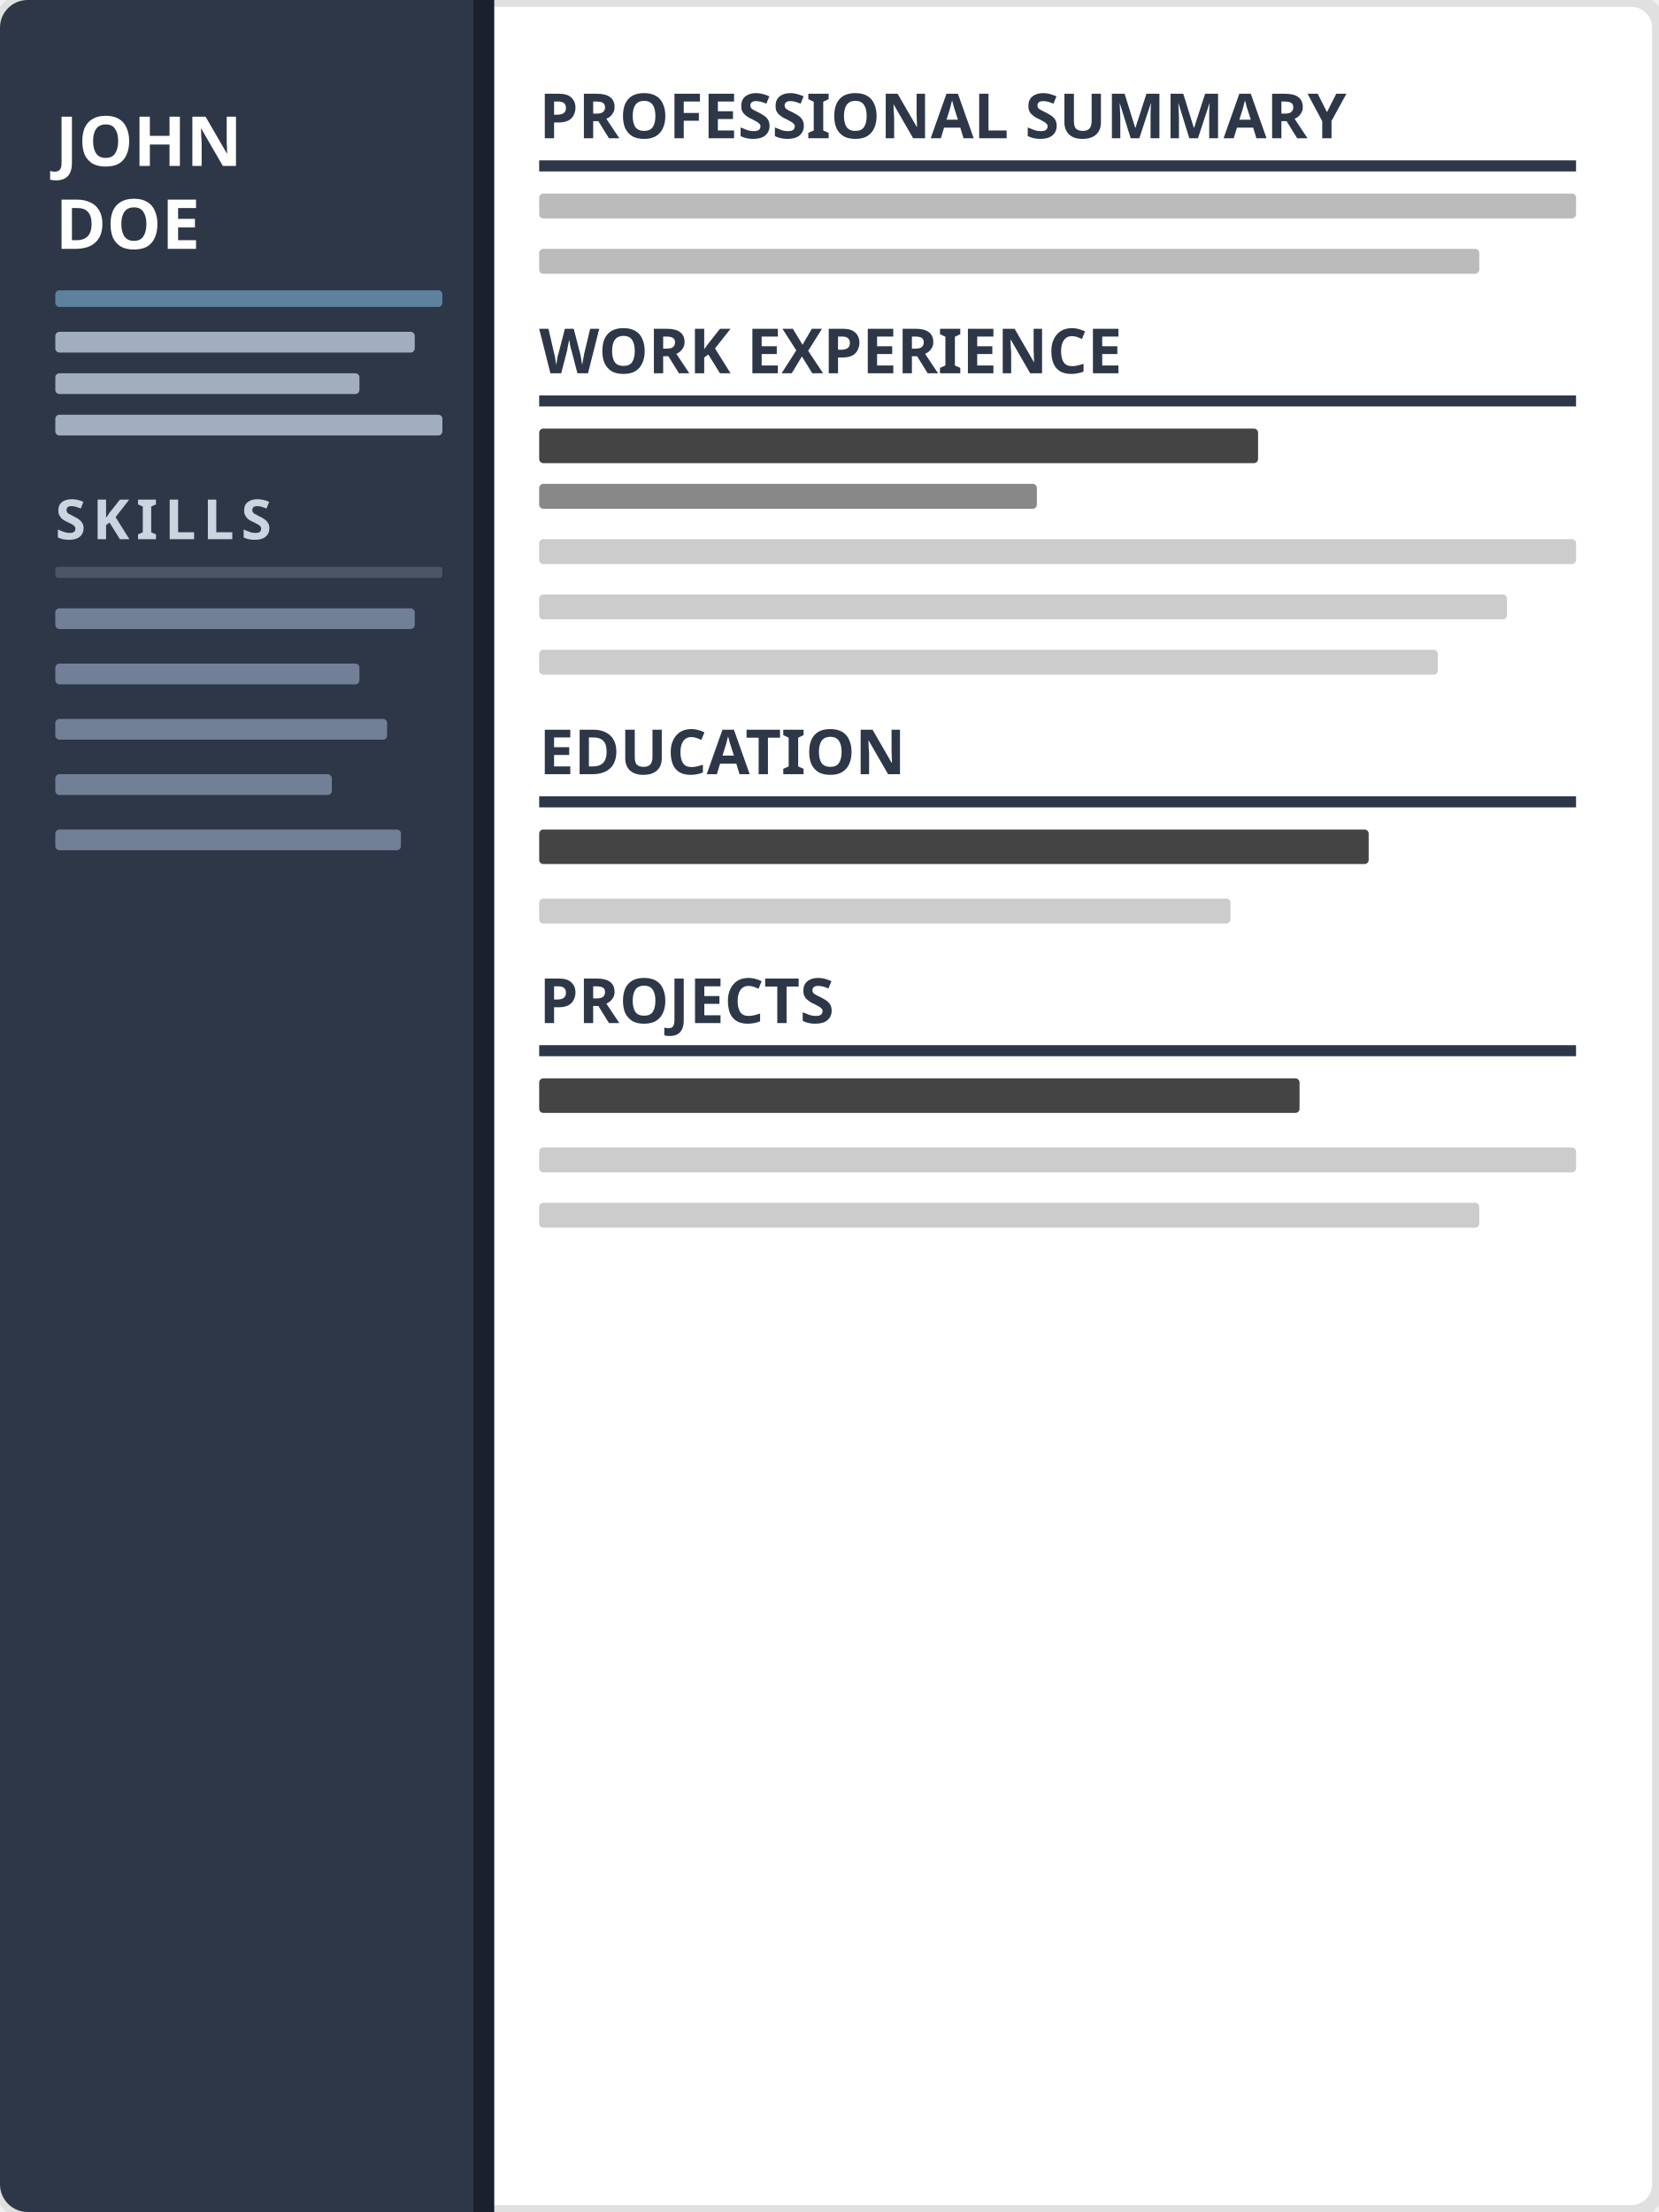
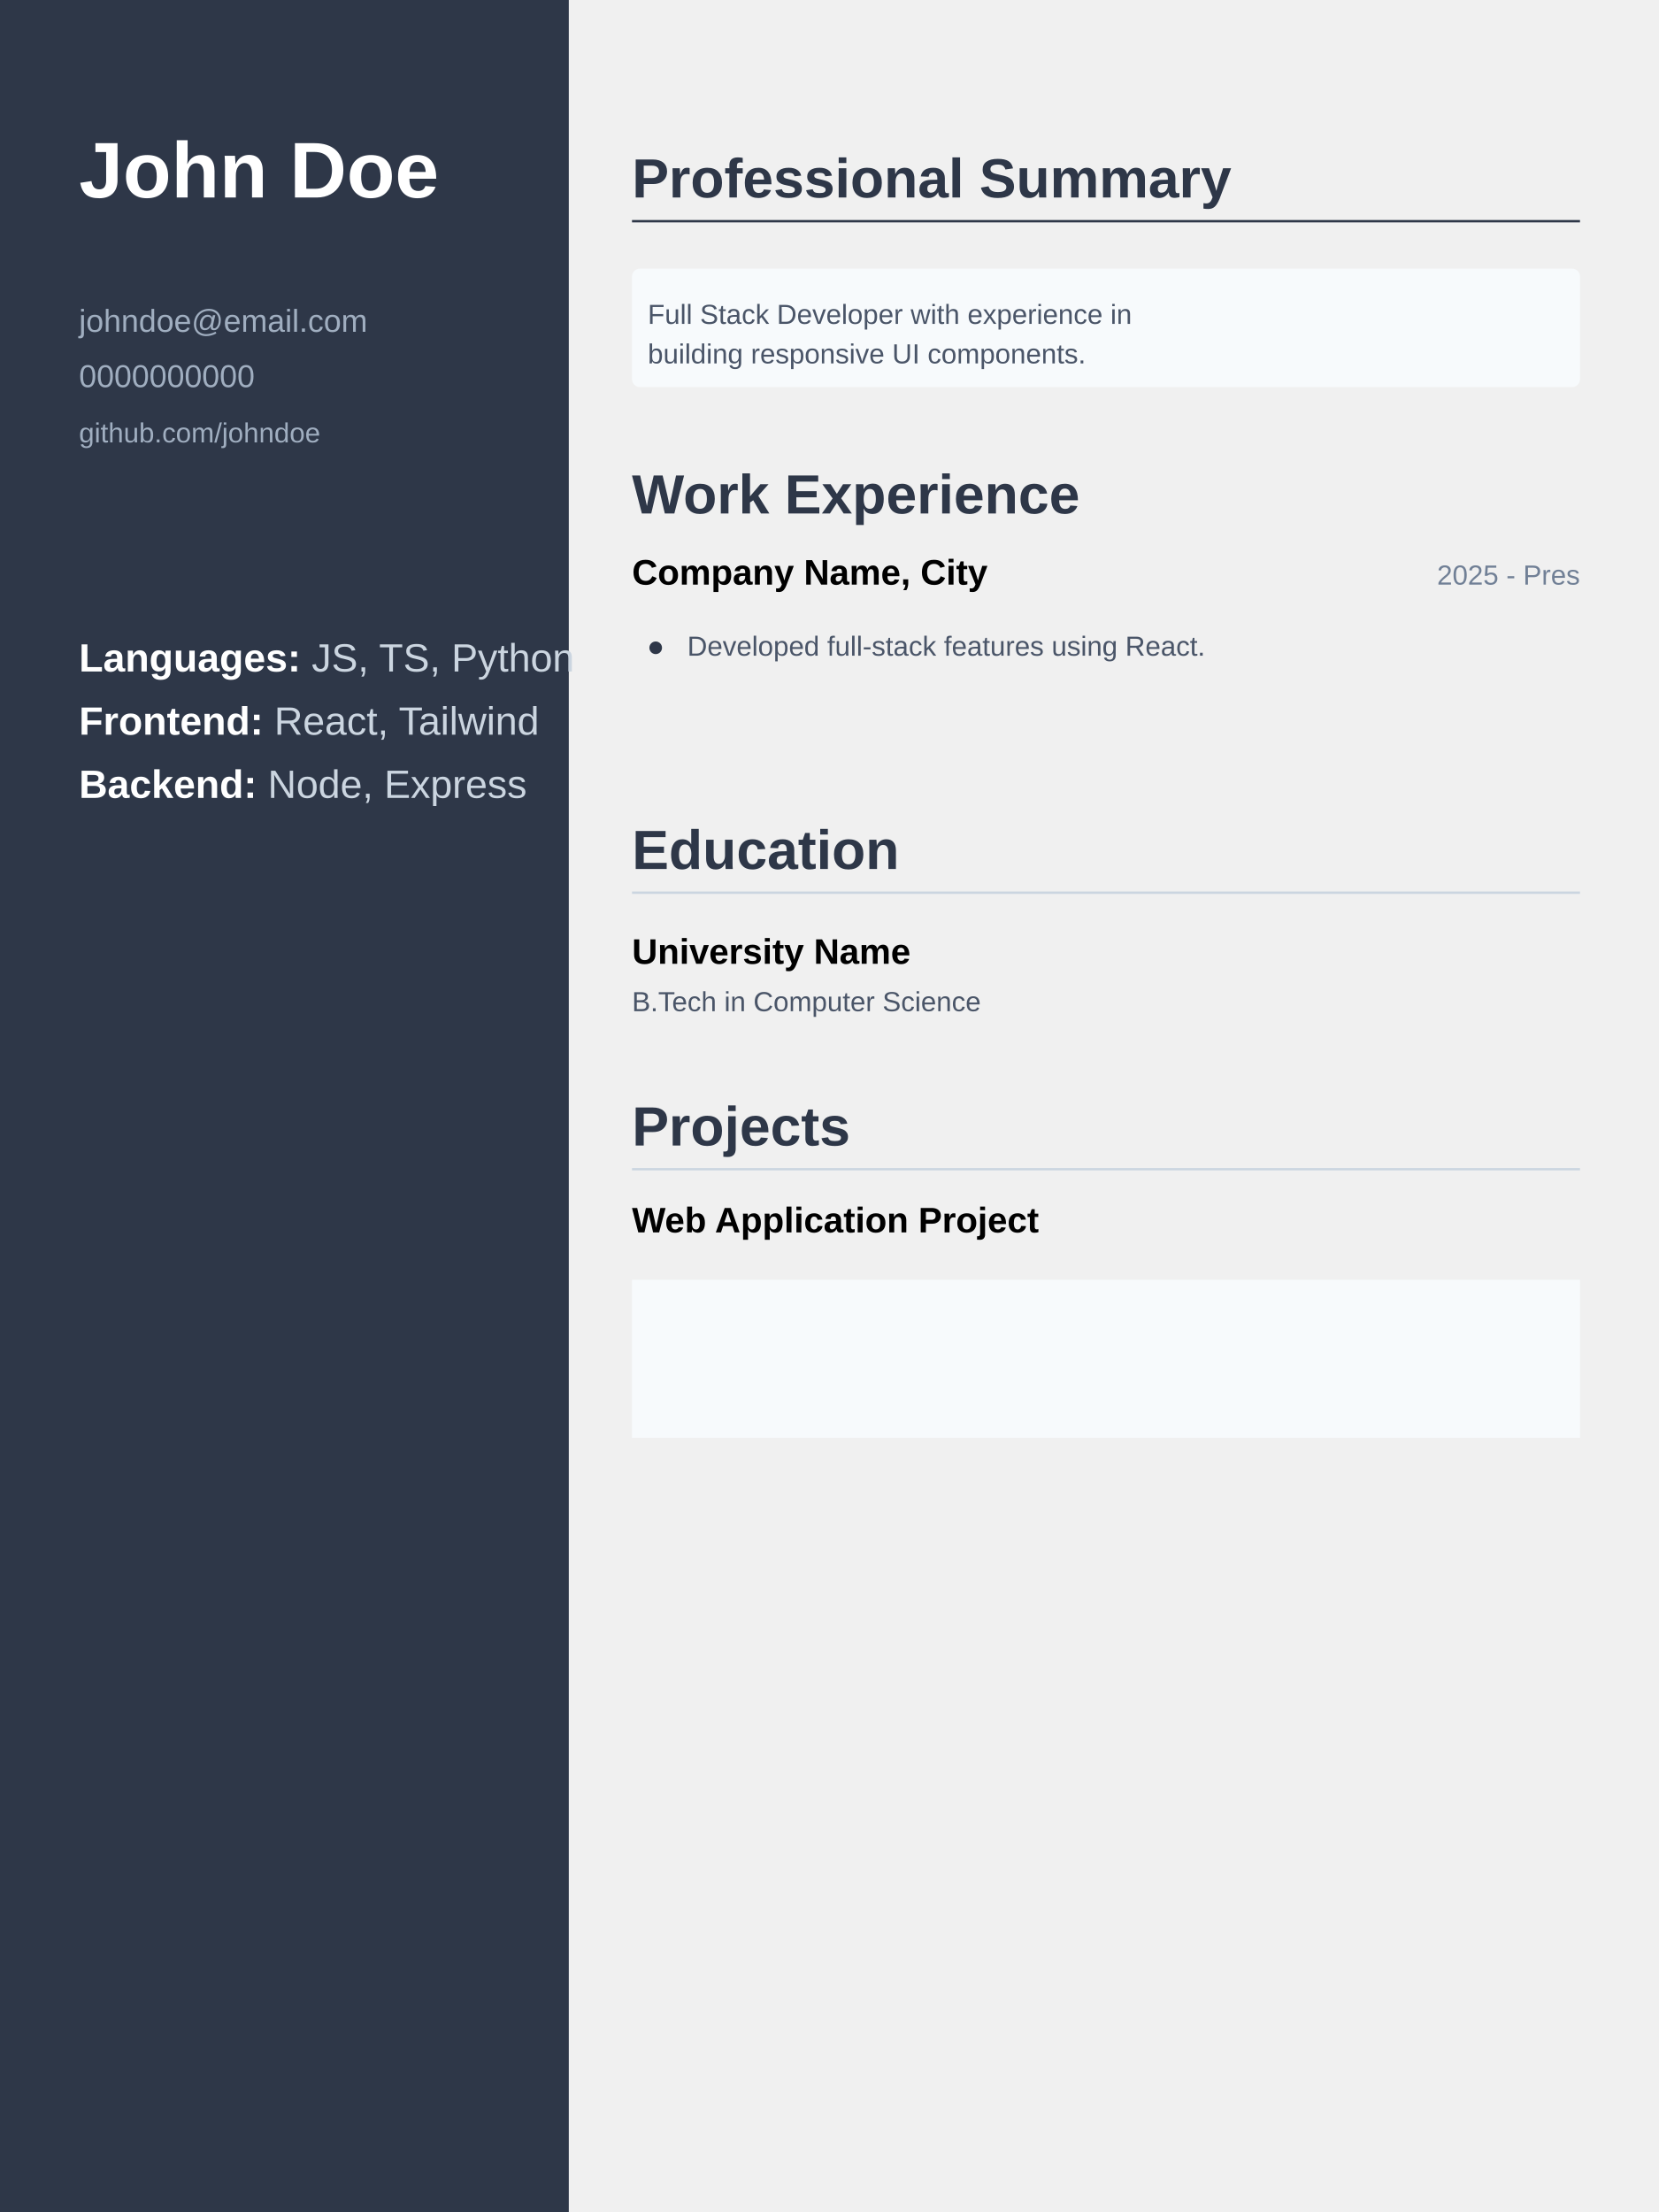
- <svg xmlns="http://www.w3.org/2000/svg" viewBox="0 0 120 160" width="120" height="160">
-   <rect fill="#fff" stroke="#e0e0e0" stroke-width="1" width="120" height="160" rx="2" />
-   <rect fill="#2d3748" x="0" y="0" width="35" height="160" rx="2" />
-   <rect fill="#2d3748" x="2" y="0" width="33" height="160" />
-   <text x="4" y="12" fill="#fff" font-size="5" font-weight="bold" font-family="Segoe UI,sans-serif">JOHN</text>
-   <text x="4" y="18" fill="#fff" font-size="5" font-weight="bold" font-family="Segoe UI,sans-serif">DOE</text>
-   <rect fill="#90cdf4" x="4" y="21" width="28" height="1.2" rx="0.3" opacity="0.5" />
-   <rect fill="#a0aec0" x="4" y="24" width="26" height="1.5" rx="0.3" />
-   <rect fill="#a0aec0" x="4" y="27" width="22" height="1.5" rx="0.3" />
-   <rect fill="#a0aec0" x="4" y="30" width="28" height="1.5" rx="0.3" />
-   <text x="4" y="39" fill="#cbd5e0" font-size="4" font-weight="bold" font-family="Segoe UI,sans-serif" letter-spacing="0.5">SKILLS</text>
-   <rect fill="#4a5568" x="4" y="41" width="28" height="0.8" rx="0.2" />
-   <rect fill="#718096" x="4" y="44" width="26" height="1.5" rx="0.3" />
-   <rect fill="#718096" x="4" y="48" width="22" height="1.5" rx="0.3" />
-   <rect fill="#718096" x="4" y="52" width="24" height="1.5" rx="0.3" />
-   <rect fill="#718096" x="4" y="56" width="20" height="1.5" rx="0.3" />
-   <rect fill="#718096" x="4" y="60" width="25" height="1.5" rx="0.3" />
-   <line x1="35" y1="0" x2="35" y2="160" stroke="#1a202c" stroke-width="1.5" />
-   <text x="39" y="10" fill="#2d3748" font-size="4.5" font-weight="bold" font-family="Segoe UI,sans-serif">PROFESSIONAL SUMMARY</text>
-   <line x1="39" y1="12" x2="114" y2="12" stroke="#2d3748" stroke-width="0.8" />
-   <rect fill="#bbb" x="39" y="14" width="75" height="1.8" rx="0.3" />
-   <rect fill="#bbb" x="39" y="18" width="68" height="1.8" rx="0.3" />
-   <text x="39" y="27" fill="#2d3748" font-size="4.5" font-weight="bold" font-family="Segoe UI,sans-serif">WORK EXPERIENCE</text>
-   <line x1="39" y1="29" x2="114" y2="29" stroke="#2d3748" stroke-width="0.8" />
-   <rect fill="#444" x="39" y="31" width="52" height="2.5" rx="0.3" />
-   <rect fill="#888" x="39" y="35" width="36" height="1.8" rx="0.3" />
-   <rect fill="#ccc" x="39" y="39" width="75" height="1.8" rx="0.3" />
-   <rect fill="#ccc" x="39" y="43" width="70" height="1.8" rx="0.3" />
-   <rect fill="#ccc" x="39" y="47" width="65" height="1.8" rx="0.3" />
-   <text x="39" y="56" fill="#2d3748" font-size="4.5" font-weight="bold" font-family="Segoe UI,sans-serif">EDUCATION</text>
-   <line x1="39" y1="58" x2="114" y2="58" stroke="#2d3748" stroke-width="0.8" />
-   <rect fill="#444" x="39" y="60" width="60" height="2.5" rx="0.3" />
-   <rect fill="#ccc" x="39" y="65" width="50" height="1.8" rx="0.3" />
-   <text x="39" y="74" fill="#2d3748" font-size="4.5" font-weight="bold" font-family="Segoe UI,sans-serif">PROJECTS</text>
-   <line x1="39" y1="76" x2="114" y2="76" stroke="#2d3748" stroke-width="0.8" />
-   <rect fill="#444" x="39" y="78" width="55" height="2.5" rx="0.3" />
-   <rect fill="#ccc" x="39" y="83" width="75" height="1.8" rx="0.3" />
-   <rect fill="#ccc" x="39" y="87" width="68" height="1.8" rx="0.3" />
+ <svg xmlns="http://www.w3.org/2000/svg" width="120" height="160" viewBox="0 0 210 280" fill="none" style="cursor:pointer; border:1px solid #ddd; background:#fff; border-radius:1px;">
+   <rect width="72" height="280" fill="#2E3748" />
+   <text x="10" y="25" font-family="Arial, sans-serif" font-size="10" font-weight="bold" fill="white">John Doe</text>
+   <text x="10" y="42" font-family="Arial, sans-serif" font-size="4" fill="#A0AEC0">johndoe@email.com</text>
+   <text x="10" y="49" font-family="Arial, sans-serif" font-size="4" fill="#A0AEC0">0000000000</text>
+   <text x="10" y="56" font-family="Arial, sans-serif" font-size="3.5" fill="#A0AEC0">github.com/johndoe</text>
+   <text x="10" y="85" font-family="Arial, sans-serif" font-size="5" font-weight="bold" fill="white">Languages: <tspan font-weight="normal" fill="#CBD5E0">JS, TS, Python</tspan>
+   </text>
+   <text x="10" y="93" font-family="Arial, sans-serif" font-size="5" font-weight="bold" fill="white">Frontend: <tspan font-weight="normal" fill="#CBD5E0">React, Tailwind</tspan>
+   </text>
+   <text x="10" y="101" font-family="Arial, sans-serif" font-size="5" font-weight="bold" fill="white">Backend: <tspan font-weight="normal" fill="#CBD5E0">Node, Express</tspan>
+   </text>
+   <text x="80" y="25" font-family="Arial, sans-serif" font-size="7" font-weight="bold" fill="#2E3748">Professional Summary</text>
+   <line x1="80" y1="28" x2="200" y2="28" stroke="#2E3748" stroke-width="0.3" />
+   <rect x="80" y="34" width="120" height="15" rx="1" fill="#F7FAFC" />
+   <text x="82" y="41" font-family="Arial, sans-serif" font-size="3.5" fill="#4A5568">Full Stack Developer with experience in</text>
+   <text x="82" y="46" font-family="Arial, sans-serif" font-size="3.5" fill="#4A5568">building responsive UI components.</text>
+   <text x="80" y="65" font-family="Arial, sans-serif" font-size="7" font-weight="bold" fill="#2E3748">Work Experience</text>
+   <text x="80" y="74" font-family="Arial, sans-serif" font-size="4.5" font-weight="bold" fill="#000">Company Name, City</text>
+   <text x="200" y="74" font-family="Arial, sans-serif" font-size="3.5" text-anchor="end" fill="#718096">2025 - Pres</text>
+   <circle cx="83" cy="82" r="0.8" fill="#2E3748" />
+   <text x="87" y="83" font-family="Arial, sans-serif" font-size="3.5" fill="#4A5568">Developed full-stack features using React.</text>
+   <text x="80" y="110" font-family="Arial, sans-serif" font-size="7" font-weight="bold" fill="#2E3748">Education</text>
+   <line x1="80" y1="113" x2="200" y2="113" stroke="#CBD5E0" stroke-width="0.3" />
+   <text x="80" y="122" font-family="Arial, sans-serif" font-size="4.5" font-weight="bold" fill="#000">University Name</text>
+   <text x="80" y="128" font-family="Arial, sans-serif" font-size="3.5" fill="#4A5568">B.Tech in Computer Science</text>
+   <text x="80" y="145" font-family="Arial, sans-serif" font-size="7" font-weight="bold" fill="#2E3748">Projects</text>
+   <line x1="80" y1="148" x2="200" y2="148" stroke="#CBD5E0" stroke-width="0.3" />
+   <text x="80" y="156" font-family="Arial, sans-serif" font-size="4.5" font-weight="bold" fill="#000">Web Application Project</text>
+   <rect x="80" y="162" width="120" height="20" fill="#F7FAFC" />
</svg>
